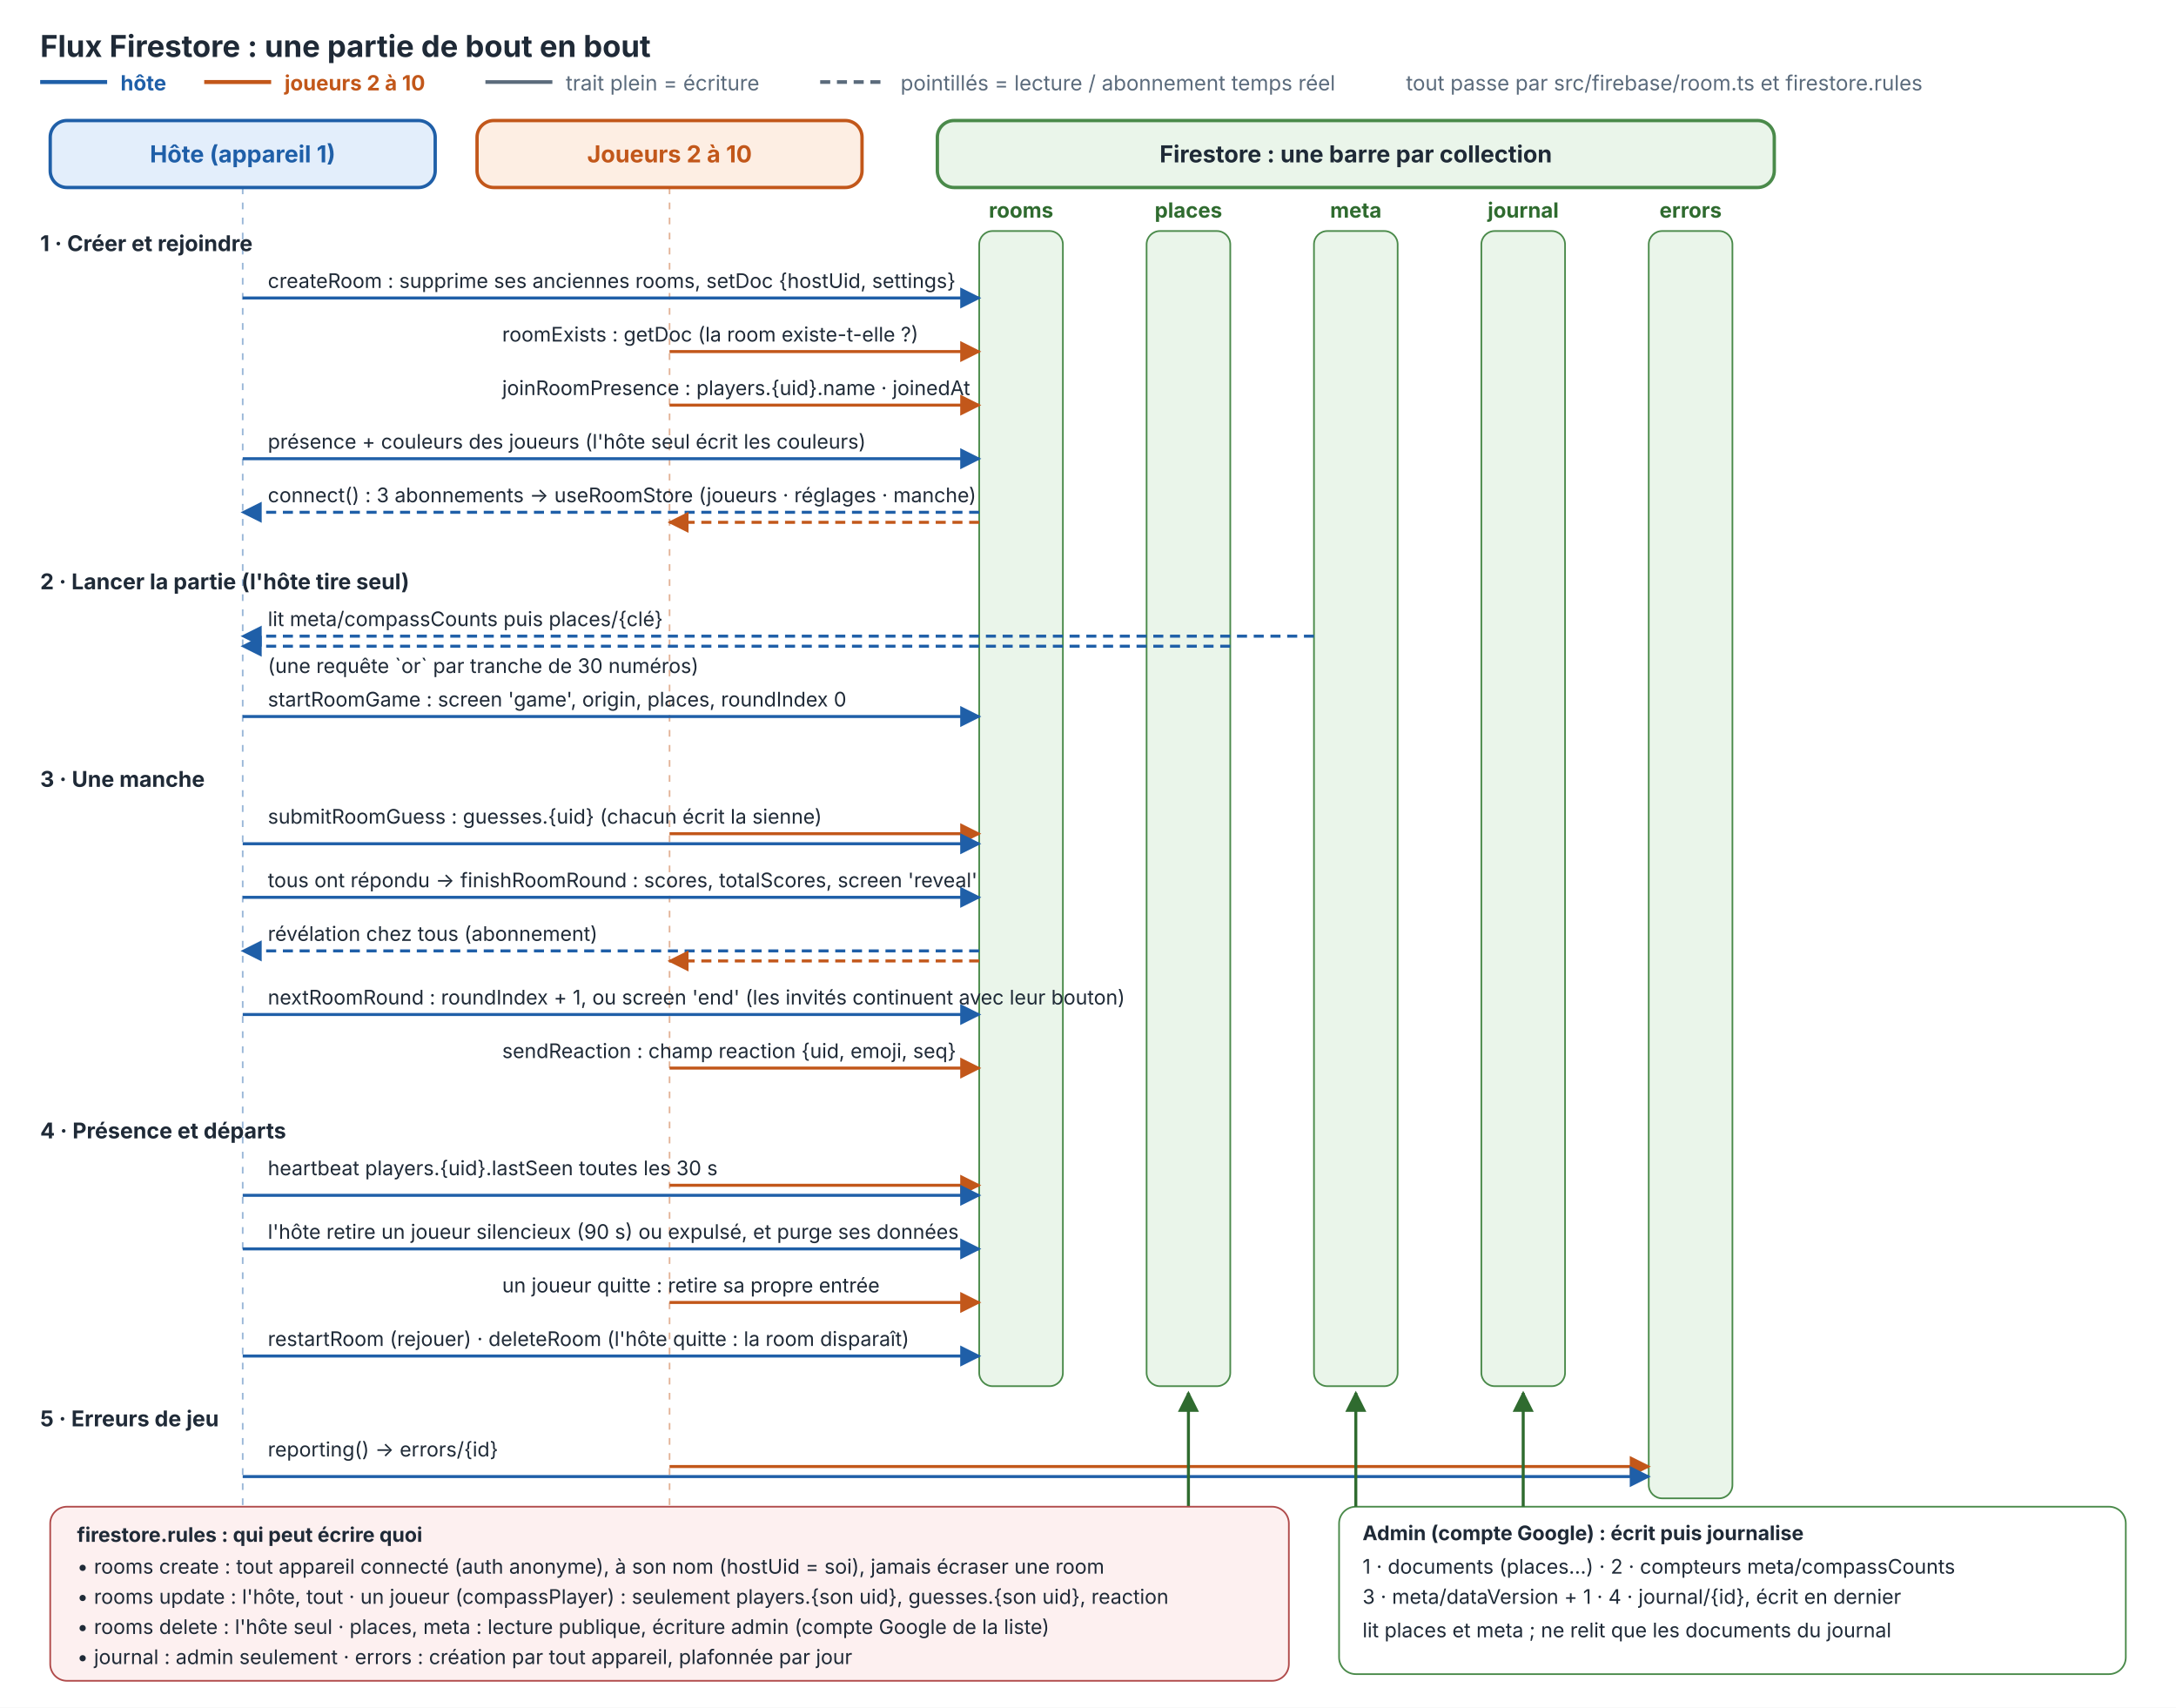
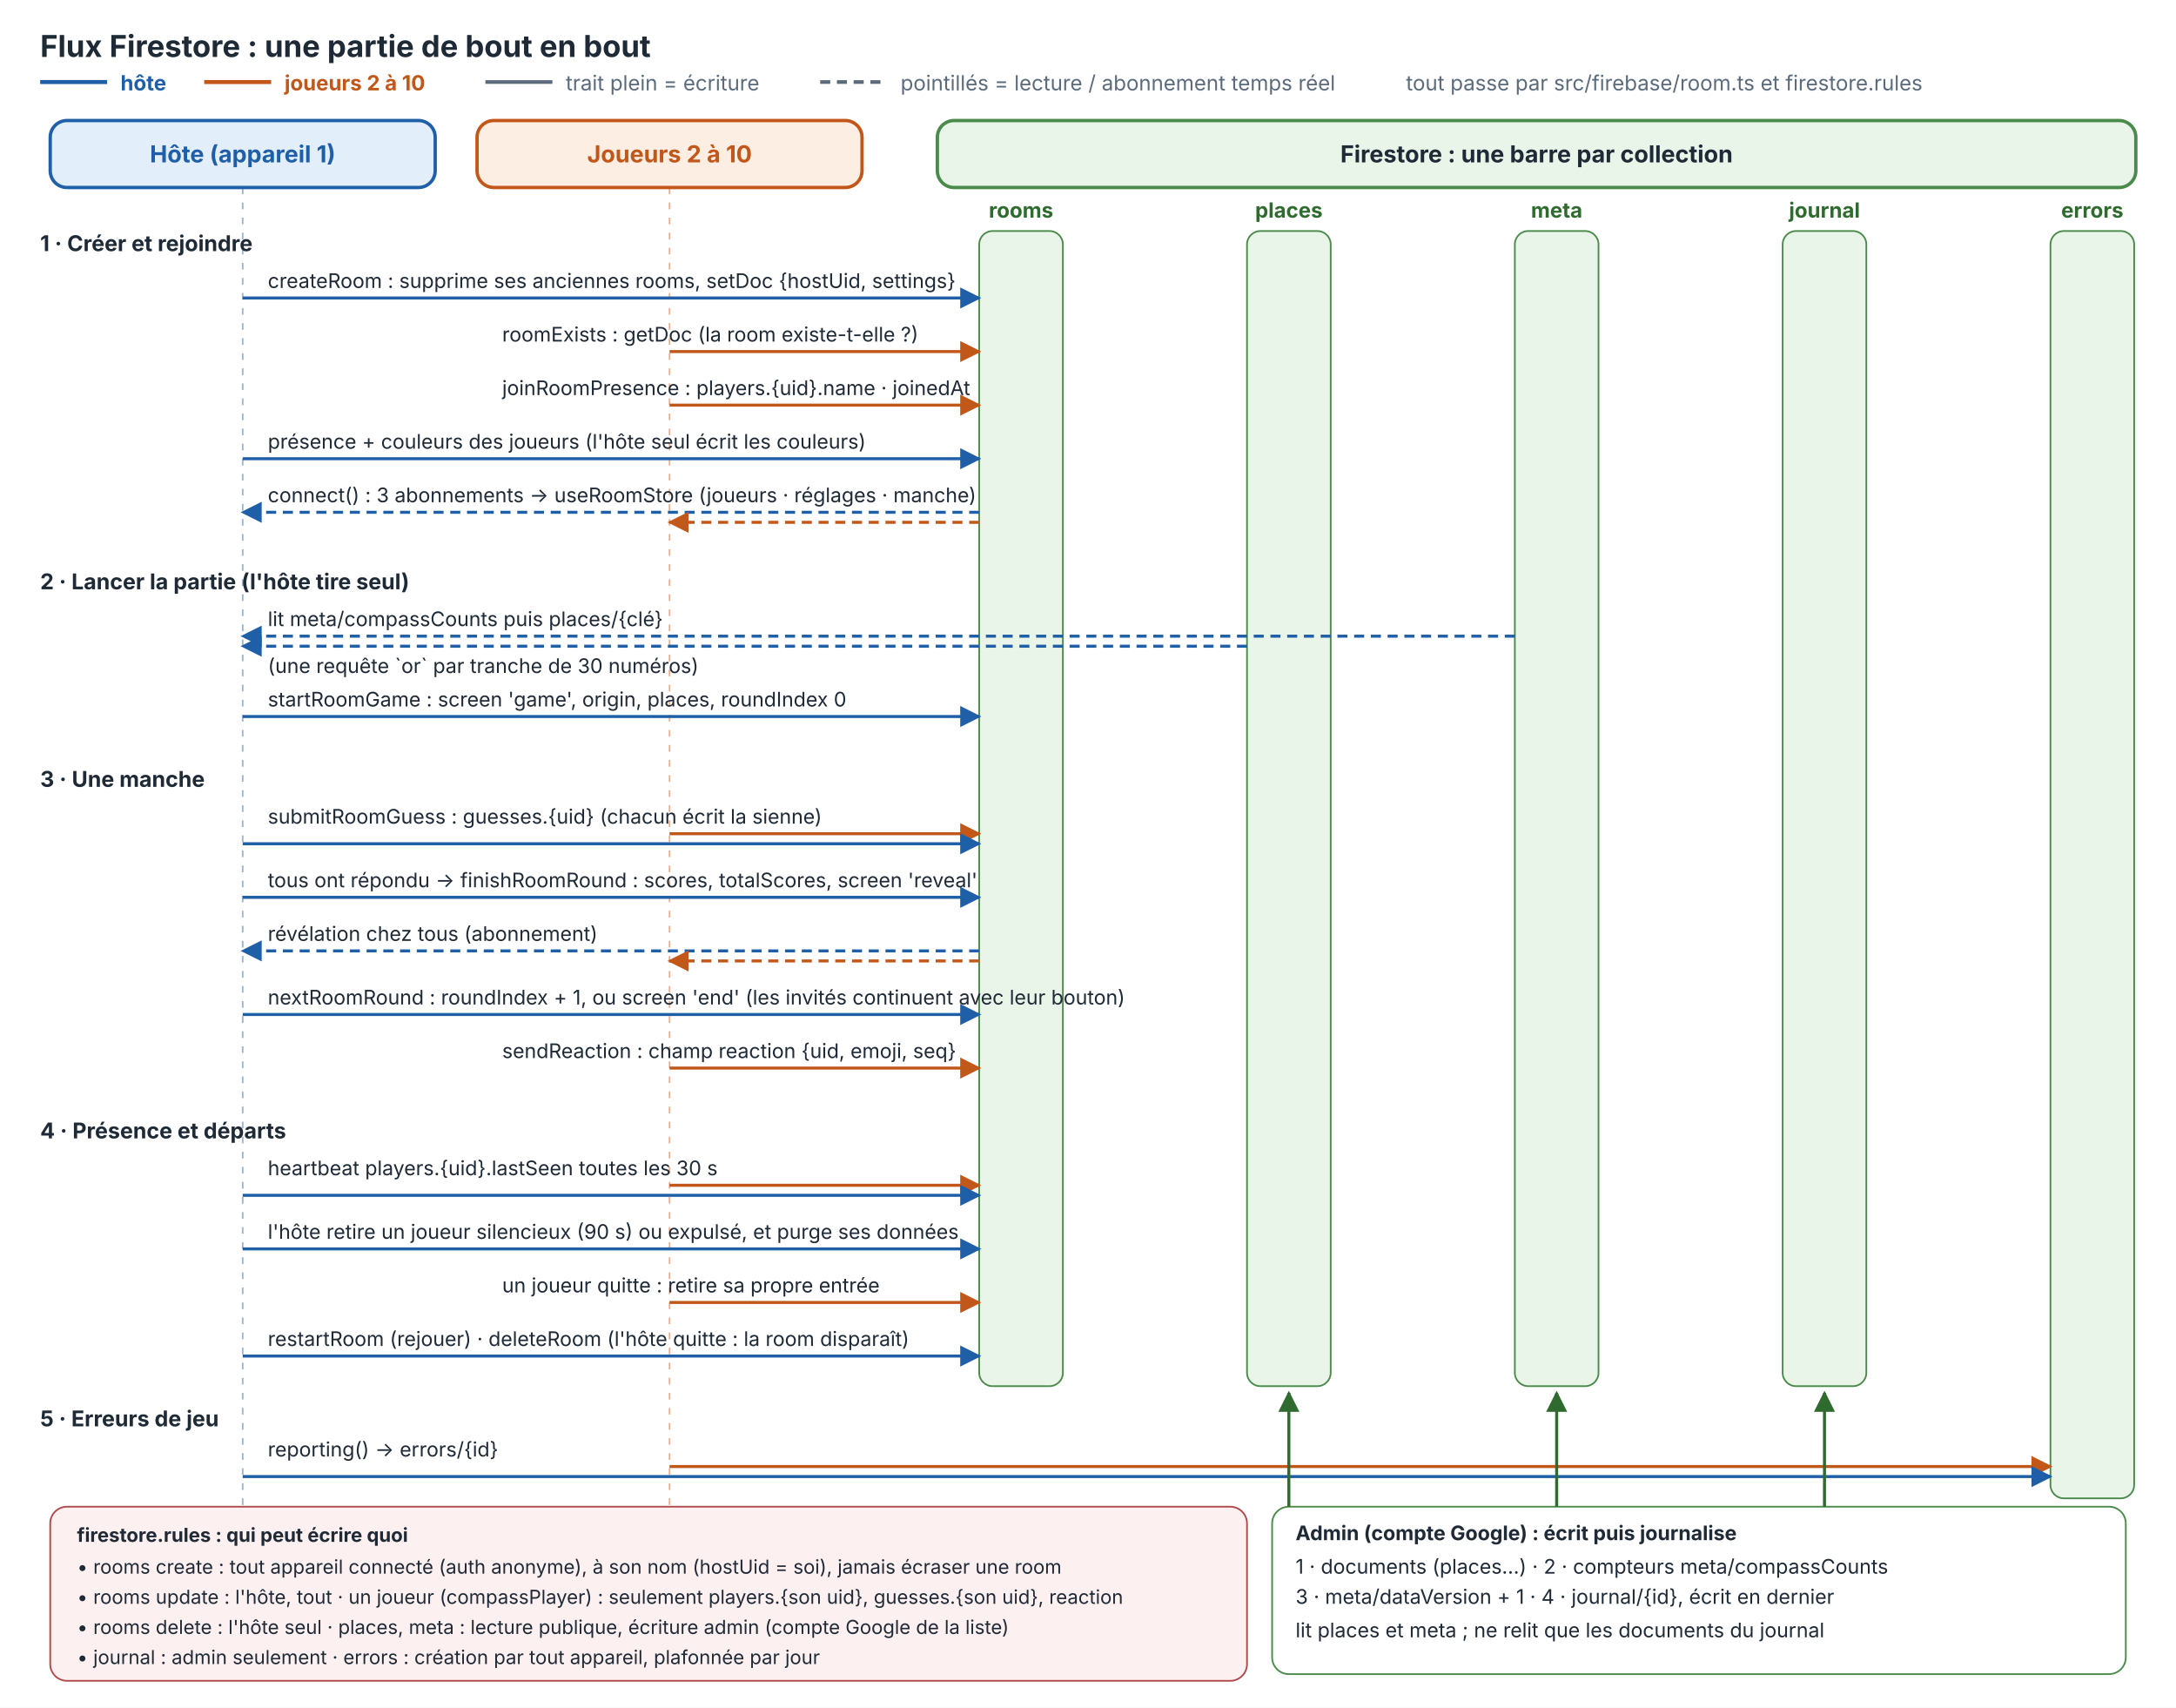
<svg xmlns="http://www.w3.org/2000/svg" viewBox="0 0 1300 1020" width="1300" height="1020" font-family="system-ui, -apple-system, 'Segoe UI', sans-serif">
  <defs>
    <marker id="ah" viewBox="0 0 10 10" refX="9" refY="5" markerWidth="7" markerHeight="7" orient="auto-start-reverse">
      <path d="M0 0 L10 5 L0 10 z" fill="#1f5fa8" />
    </marker>
    <marker id="ap" viewBox="0 0 10 10" refX="9" refY="5" markerWidth="7" markerHeight="7" orient="auto-start-reverse">
      <path d="M0 0 L10 5 L0 10 z" fill="#c2571a" />
    </marker>
    <marker id="ad" viewBox="0 0 10 10" refX="9" refY="5" markerWidth="7" markerHeight="7" orient="auto-start-reverse">
      <path d="M0 0 L10 5 L0 10 z" fill="#2f6b2f" />
    </marker>
  </defs>
  <rect width="1300" height="1020" fill="#ffffff" />
  <text x="24" y="34" font-size="18" font-weight="700" fill="#1f2a37">Flux Firestore : une partie de bout en bout</text>
  <g font-size="12.5" fill="#5b6b7c">
    <path d="M24 49 H64" stroke="#1f5fa8" stroke-width="2.4" />
    <text x="72" y="54" fill="#1f5fa8" font-weight="700">hôte</text>
    <path d="M122 49 H162" stroke="#c2571a" stroke-width="2.4" />
    <text x="170" y="54" fill="#c2571a" font-weight="700">joueurs 2 à 10</text>
    <path d="M290 49 H330" stroke="#5b6b7c" stroke-width="2.2" />
    <text x="338" y="54">trait plein = écriture</text>
    <path d="M490 49 H530" stroke="#5b6b7c" stroke-width="2.2" stroke-dasharray="6 4" />
    <text x="538" y="54">pointillés = lecture / abonnement temps réel</text>
    <text x="840" y="54">tout passe par src/firebase/room.ts et firestore.rules</text>
  </g>
  <g font-size="14" font-weight="700" text-anchor="middle">
    <rect x="30" y="72" width="230" height="40" rx="10" fill="#e3eefb" stroke="#1f5fa8" stroke-width="2" />
    <text x="145" y="97" fill="#1f5fa8">Hôte (appareil 1)</text>
    <rect x="285" y="72" width="230" height="40" rx="10" fill="#fdeee3" stroke="#c2571a" stroke-width="2" />
    <text x="400" y="97" fill="#c2571a">Joueurs 2 à 10</text>
-     <rect x="560" y="72" width="500" height="40" rx="10" fill="#eaf5ea" stroke="#4a8a4a" stroke-width="2" />
-     <text x="810" y="97" fill="#1f2a37">Firestore : une barre par collection</text>
+     <rect x="560" y="72" width="716" height="40" rx="10" fill="#eaf5ea" stroke="#4a8a4a" stroke-width="2" />
+     <text x="918" y="97" fill="#1f2a37">Firestore : une barre par collection</text>
  </g>
  <path d="M145 112 V1000" stroke="#1f5fa8" stroke-width="1" stroke-dasharray="4 5" opacity="0.45" />
  <path d="M400 112 V1000" stroke="#c2571a" stroke-width="1" stroke-dasharray="4 5" opacity="0.45" />
  <g font-size="12.5" font-weight="700" text-anchor="middle" fill="#2f6b2f">
    <text x="610" y="130">rooms</text>
-     <text x="710" y="130">places</text>
-     <text x="810" y="130">meta</text>
-     <text x="910" y="130">journal</text>
-     <text x="1010" y="130">errors</text>
+     <text x="770" y="130">places</text>
+     <text x="930" y="130">meta</text>
+     <text x="1090" y="130">journal</text>
+     <text x="1250" y="130">errors</text>
  </g>
  <g fill="#eaf5ea" stroke="#4a8a4a">
    <rect x="585" y="138" width="50" height="690" rx="8" />
-     <rect x="685" y="138" width="50" height="690" rx="8" />
-     <rect x="785" y="138" width="50" height="690" rx="8" />
-     <rect x="885" y="138" width="50" height="690" rx="8" />
-     <rect x="985" y="138" width="50" height="757" rx="8" />
+     <rect x="745" y="138" width="50" height="690" rx="8" />
+     <rect x="905" y="138" width="50" height="690" rx="8" />
+     <rect x="1065" y="138" width="50" height="690" rx="8" />
+     <rect x="1225" y="138" width="50" height="757" rx="8" />
  </g>
  <text x="24" y="150" font-size="13" font-weight="700" fill="#1f2a37">1 · Créer et rejoindre</text>
  <g font-size="12" fill="#1f2a37">
    <path d="M145 178 H585" stroke="#1f5fa8" stroke-width="1.8" fill="none" marker-end="url(#ah)" />
    <text x="160" y="172">createRoom : supprime ses anciennes rooms, setDoc {hostUid, settings}</text>
    <path d="M400 210 H585" stroke="#c2571a" stroke-width="1.8" fill="none" marker-end="url(#ap)" />
    <text x="300" y="204">roomExists : getDoc (la room existe-t-elle ?)</text>
    <path d="M400 242 H585" stroke="#c2571a" stroke-width="1.8" fill="none" marker-end="url(#ap)" />
    <text x="300" y="236">joinRoomPresence : players.{uid}.name · joinedAt</text>
    <path d="M145 274 H585" stroke="#1f5fa8" stroke-width="1.8" fill="none" marker-end="url(#ah)" />
    <text x="160" y="268">présence + couleurs des joueurs (l'hôte seul écrit les couleurs)</text>
    <path d="M585 306 H145" stroke="#1f5fa8" stroke-width="1.8" fill="none" stroke-dasharray="6 4" marker-end="url(#ah)" />
    <path d="M585 312 H400" stroke="#c2571a" stroke-width="1.8" fill="none" stroke-dasharray="6 4" marker-end="url(#ap)" />
    <text x="160" y="300">connect() : 3 abonnements → useRoomStore (joueurs · réglages · manche)</text>
  </g>
  <text x="24" y="352" font-size="13" font-weight="700" fill="#1f2a37">2 · Lancer la partie (l'hôte tire seul)</text>
  <g font-size="12" fill="#1f2a37">
-     <path d="M785 380 H145" stroke="#1f5fa8" stroke-width="1.8" fill="none" stroke-dasharray="6 4" marker-end="url(#ah)" />
-     <path d="M735 386 H145" stroke="#1f5fa8" stroke-width="1.8" fill="none" stroke-dasharray="6 4" marker-end="url(#ah)" />
+     <path d="M905 380 H145" stroke="#1f5fa8" stroke-width="1.8" fill="none" stroke-dasharray="6 4" marker-end="url(#ah)" />
+     <path d="M745 386 H145" stroke="#1f5fa8" stroke-width="1.8" fill="none" stroke-dasharray="6 4" marker-end="url(#ah)" />
    <text x="160" y="374">lit meta/compassCounts puis places/{clé}</text>
    <text x="160" y="402">(une requête `or` par tranche de 30 numéros)</text>
    <path d="M145 428 H585" stroke="#1f5fa8" stroke-width="1.8" fill="none" marker-end="url(#ah)" />
    <text x="160" y="422">startRoomGame : screen 'game', origin, places, roundIndex 0</text>
  </g>
  <text x="24" y="470" font-size="13" font-weight="700" fill="#1f2a37">3 · Une manche</text>
  <g font-size="12" fill="#1f2a37">
    <path d="M400 498 H585" stroke="#c2571a" stroke-width="1.8" fill="none" marker-end="url(#ap)" />
    <path d="M145 504 H585" stroke="#1f5fa8" stroke-width="1.8" fill="none" marker-end="url(#ah)" />
    <text x="160" y="492">submitRoomGuess : guesses.{uid} (chacun écrit la sienne)</text>
    <path d="M145 536 H585" stroke="#1f5fa8" stroke-width="1.8" fill="none" marker-end="url(#ah)" />
    <text x="160" y="530">tous ont répondu → finishRoomRound : scores, totalScores, screen 'reveal'</text>
    <path d="M585 568 H145" stroke="#1f5fa8" stroke-width="1.8" fill="none" stroke-dasharray="6 4" marker-end="url(#ah)" />
    <path d="M585 574 H400" stroke="#c2571a" stroke-width="1.8" fill="none" stroke-dasharray="6 4" marker-end="url(#ap)" />
    <text x="160" y="562">révélation chez tous (abonnement)</text>
    <path d="M145 606 H585" stroke="#1f5fa8" stroke-width="1.8" fill="none" marker-end="url(#ah)" />
    <text x="160" y="600">nextRoomRound : roundIndex + 1, ou screen 'end' (les invités continuent avec leur bouton)</text>
    <path d="M400 638 H585" stroke="#c2571a" stroke-width="1.8" fill="none" marker-end="url(#ap)" />
    <text x="300" y="632">sendReaction : champ reaction {uid, emoji, seq}</text>
  </g>
  <text x="24" y="680" font-size="13" font-weight="700" fill="#1f2a37">4 · Présence et départs</text>
  <g font-size="12" fill="#1f2a37">
    <path d="M400 708 H585" stroke="#c2571a" stroke-width="1.8" fill="none" marker-end="url(#ap)" />
    <path d="M145 714 H585" stroke="#1f5fa8" stroke-width="1.8" fill="none" marker-end="url(#ah)" />
    <text x="160" y="702">heartbeat players.{uid}.lastSeen toutes les 30 s</text>
    <path d="M145 746 H585" stroke="#1f5fa8" stroke-width="1.8" fill="none" marker-end="url(#ah)" />
    <text x="160" y="740">l'hôte retire un joueur silencieux (90 s) ou expulsé, et purge ses données</text>
    <path d="M400 778 H585" stroke="#c2571a" stroke-width="1.8" fill="none" marker-end="url(#ap)" />
    <text x="300" y="772">un joueur quitte : retire sa propre entrée</text>
    <path d="M145 810 H585" stroke="#1f5fa8" stroke-width="1.8" fill="none" marker-end="url(#ah)" />
    <text x="160" y="804">restartRoom (rejouer) · deleteRoom (l'hôte quitte : la room disparaît)</text>
  </g>
  <text x="24" y="852" font-size="13" font-weight="700" fill="#1f2a37">5 · Erreurs de jeu</text>
  <g font-size="12" fill="#1f2a37">
-     <path d="M400 876 H985" stroke="#c2571a" stroke-width="1.8" fill="none" marker-end="url(#ap)" />
-     <path d="M145 882 H985" stroke="#1f5fa8" stroke-width="1.8" fill="none" marker-end="url(#ah)" />
+     <path d="M400 876 H1225" stroke="#c2571a" stroke-width="1.8" fill="none" marker-end="url(#ap)" />
+     <path d="M145 882 H1225" stroke="#1f5fa8" stroke-width="1.8" fill="none" marker-end="url(#ah)" />
    <text x="160" y="870">reporting() → errors/{id}</text>
  </g>
-   <rect x="800" y="900" width="470" height="100" rx="10" fill="#fff" stroke="#4a8a4a" />
+   <rect x="760" y="900" width="510" height="100" rx="10" fill="#fff" stroke="#4a8a4a" />
  <g font-size="12" fill="#1f2a37">
-     <text x="814" y="920" font-weight="700">Admin (compte Google) : écrit puis journalise</text>
-     <text x="814" y="940">1 · documents (places…) · 2 · compteurs meta/compassCounts</text>
-     <text x="814" y="958">3 · meta/dataVersion + 1 · 4 · journal/{id}, écrit en dernier</text>
-     <text x="814" y="978">lit places et meta ; ne relit que les documents du journal</text>
+     <text x="774" y="920" font-weight="700">Admin (compte Google) : écrit puis journalise</text>
+     <text x="774" y="940">1 · documents (places…) · 2 · compteurs meta/compassCounts</text>
+     <text x="774" y="958">3 · meta/dataVersion + 1 · 4 · journal/{id}, écrit en dernier</text>
+     <text x="774" y="978">lit places et meta ; ne relit que les documents du journal</text>
  </g>
  <g stroke="#2f6b2f" stroke-width="1.8" fill="none" marker-end="url(#ad)">
-     <path d="M710 900 V832" />
-     <path d="M810 900 V832" />
-     <path d="M910 900 V832" />
+     <path d="M770 900 V832" />
+     <path d="M930 900 V832" />
+     <path d="M1090 900 V832" />
  </g>
-   <rect x="30" y="900" width="740" height="104" rx="10" fill="#fdf0f0" stroke="#b04a4a" />
-   <g font-size="12" fill="#1f2a37">
+   <rect x="30" y="900" width="715" height="104" rx="10" fill="#fdf0f0" stroke="#b04a4a" />
+   <g font-size="11.5" fill="#1f2a37">
    <text x="46" y="921" font-weight="700">firestore.rules : qui peut écrire quoi</text>
    <text x="46" y="940">• rooms create : tout appareil connecté (auth anonyme), à son nom (hostUid = soi), jamais écraser une room</text>
    <text x="46" y="958">• rooms update : l'hôte, tout · un joueur (compassPlayer) : seulement players.{son uid}, guesses.{son uid}, reaction</text>
    <text x="46" y="976">• rooms delete : l'hôte seul · places, meta : lecture publique, écriture admin (compte Google de la liste)</text>
    <text x="46" y="994">• journal : admin seulement · errors : création par tout appareil, plafonnée par jour</text>
  </g>
</svg>
